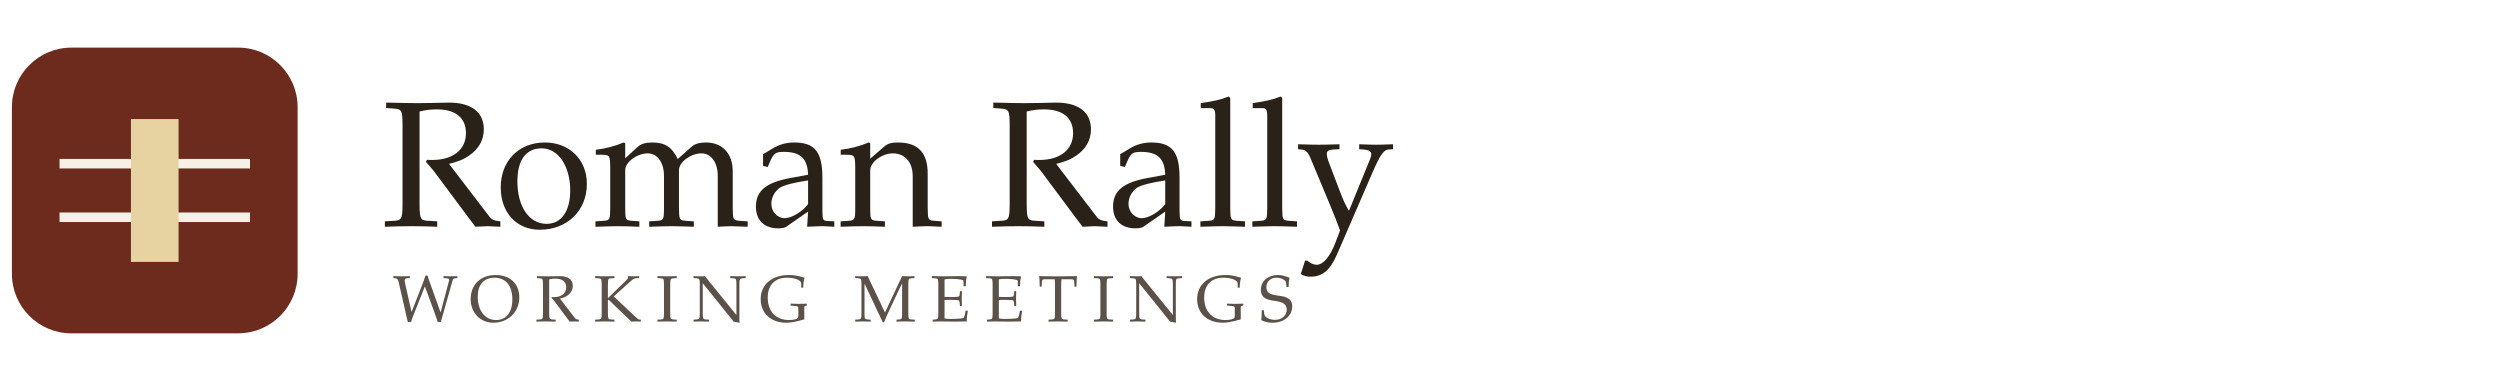
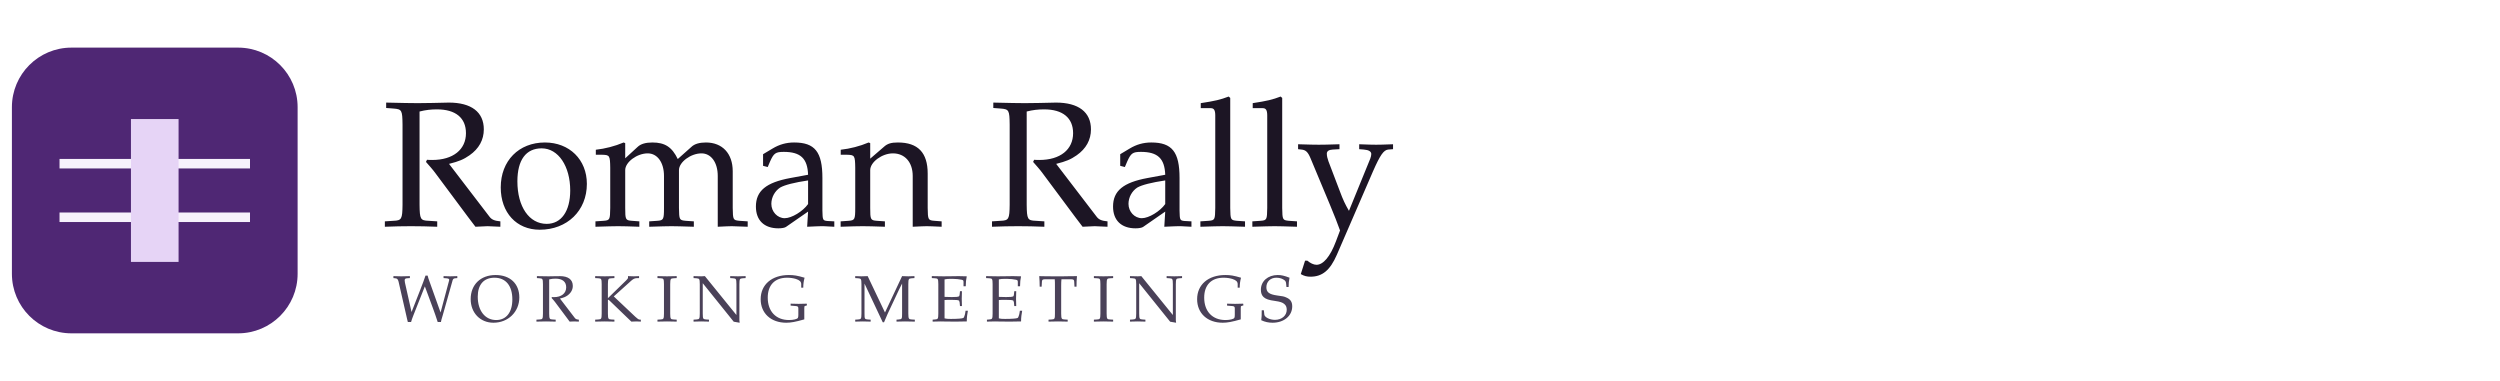
<svg xmlns="http://www.w3.org/2000/svg" viewBox="0 0 420 64" role="img" aria-label="Roman Rally">
-   <rect x="2" y="8" width="48" height="48" rx="10" fill="#6d2b1d" />
-   <path d="M10 27.5h32M10 36.5h32" stroke="#f6f1e7" stroke-width="1.6" />
-   <rect x="22" y="20" width="8" height="24" fill="#e6d3a1" />
-   <text x="64" y="38" fill="#2a2118" font-family="Georgia, 'Iowan Old Style', Palatino, serif" font-size="30">Roman Rally</text>
-   <text x="66" y="54" fill="#5c5148" font-family="Georgia, 'Iowan Old Style', Palatino, serif" font-size="11" letter-spacing="2.4">WORKING MEETINGS</text>
+   <rect x="2" y="8" width="48" height="48" rx="10" fill="#4f2774" />
+   <path d="M10 27.5h32M10 36.5h32" stroke="#f7f2fc" stroke-width="1.6" />
+   <rect x="22" y="20" width="8" height="24" fill="#e6d4f6" />
+   <text x="64" y="38" fill="#1c1524" font-family="Georgia, 'Iowan Old Style', Palatino, serif" font-size="30">Roman Rally</text>
+   <text x="66" y="54" fill="#4a4158" font-family="Georgia, 'Iowan Old Style', Palatino, serif" font-size="11" letter-spacing="2.4">WORKING MEETINGS</text>
</svg>
